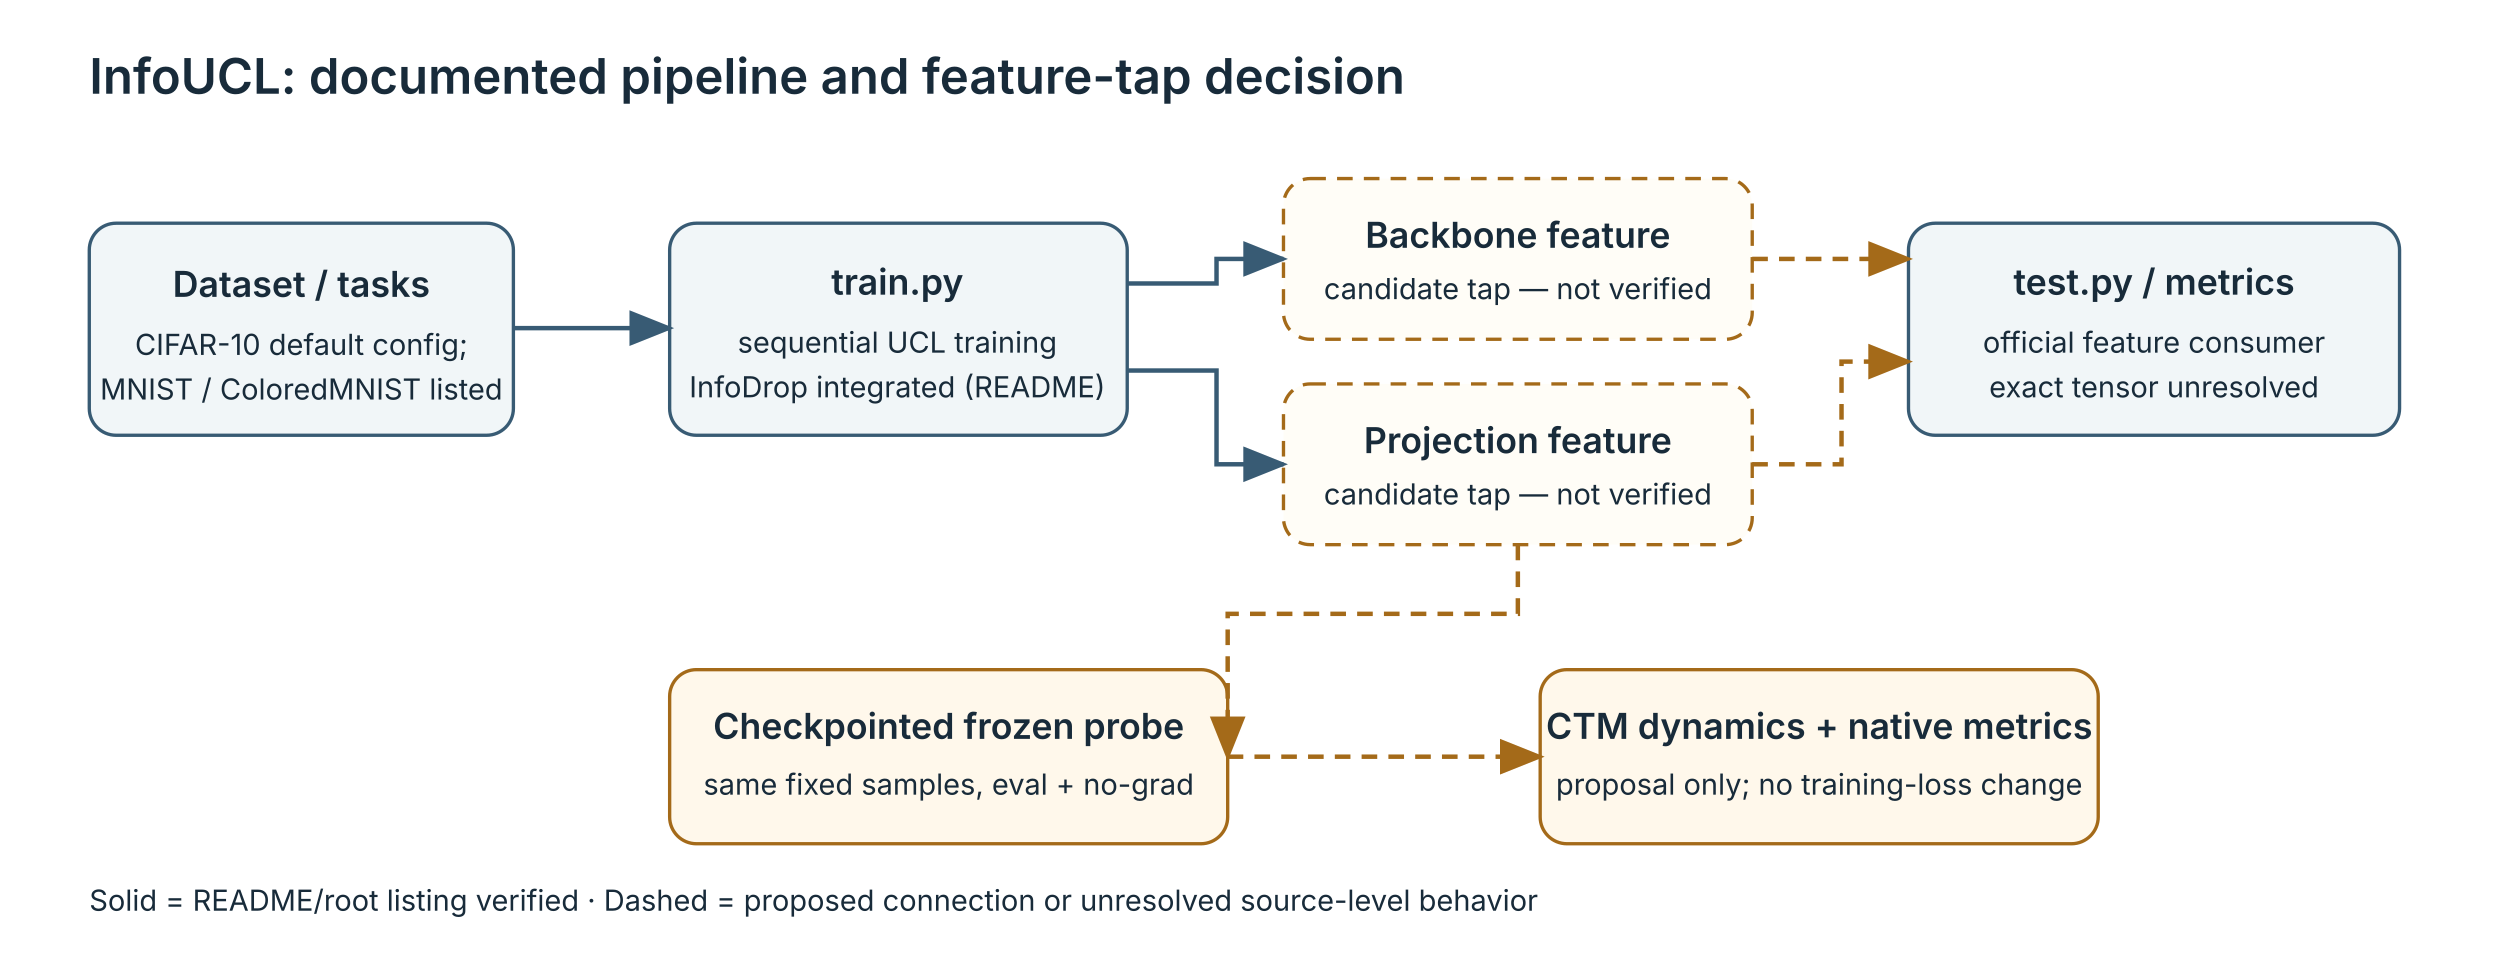
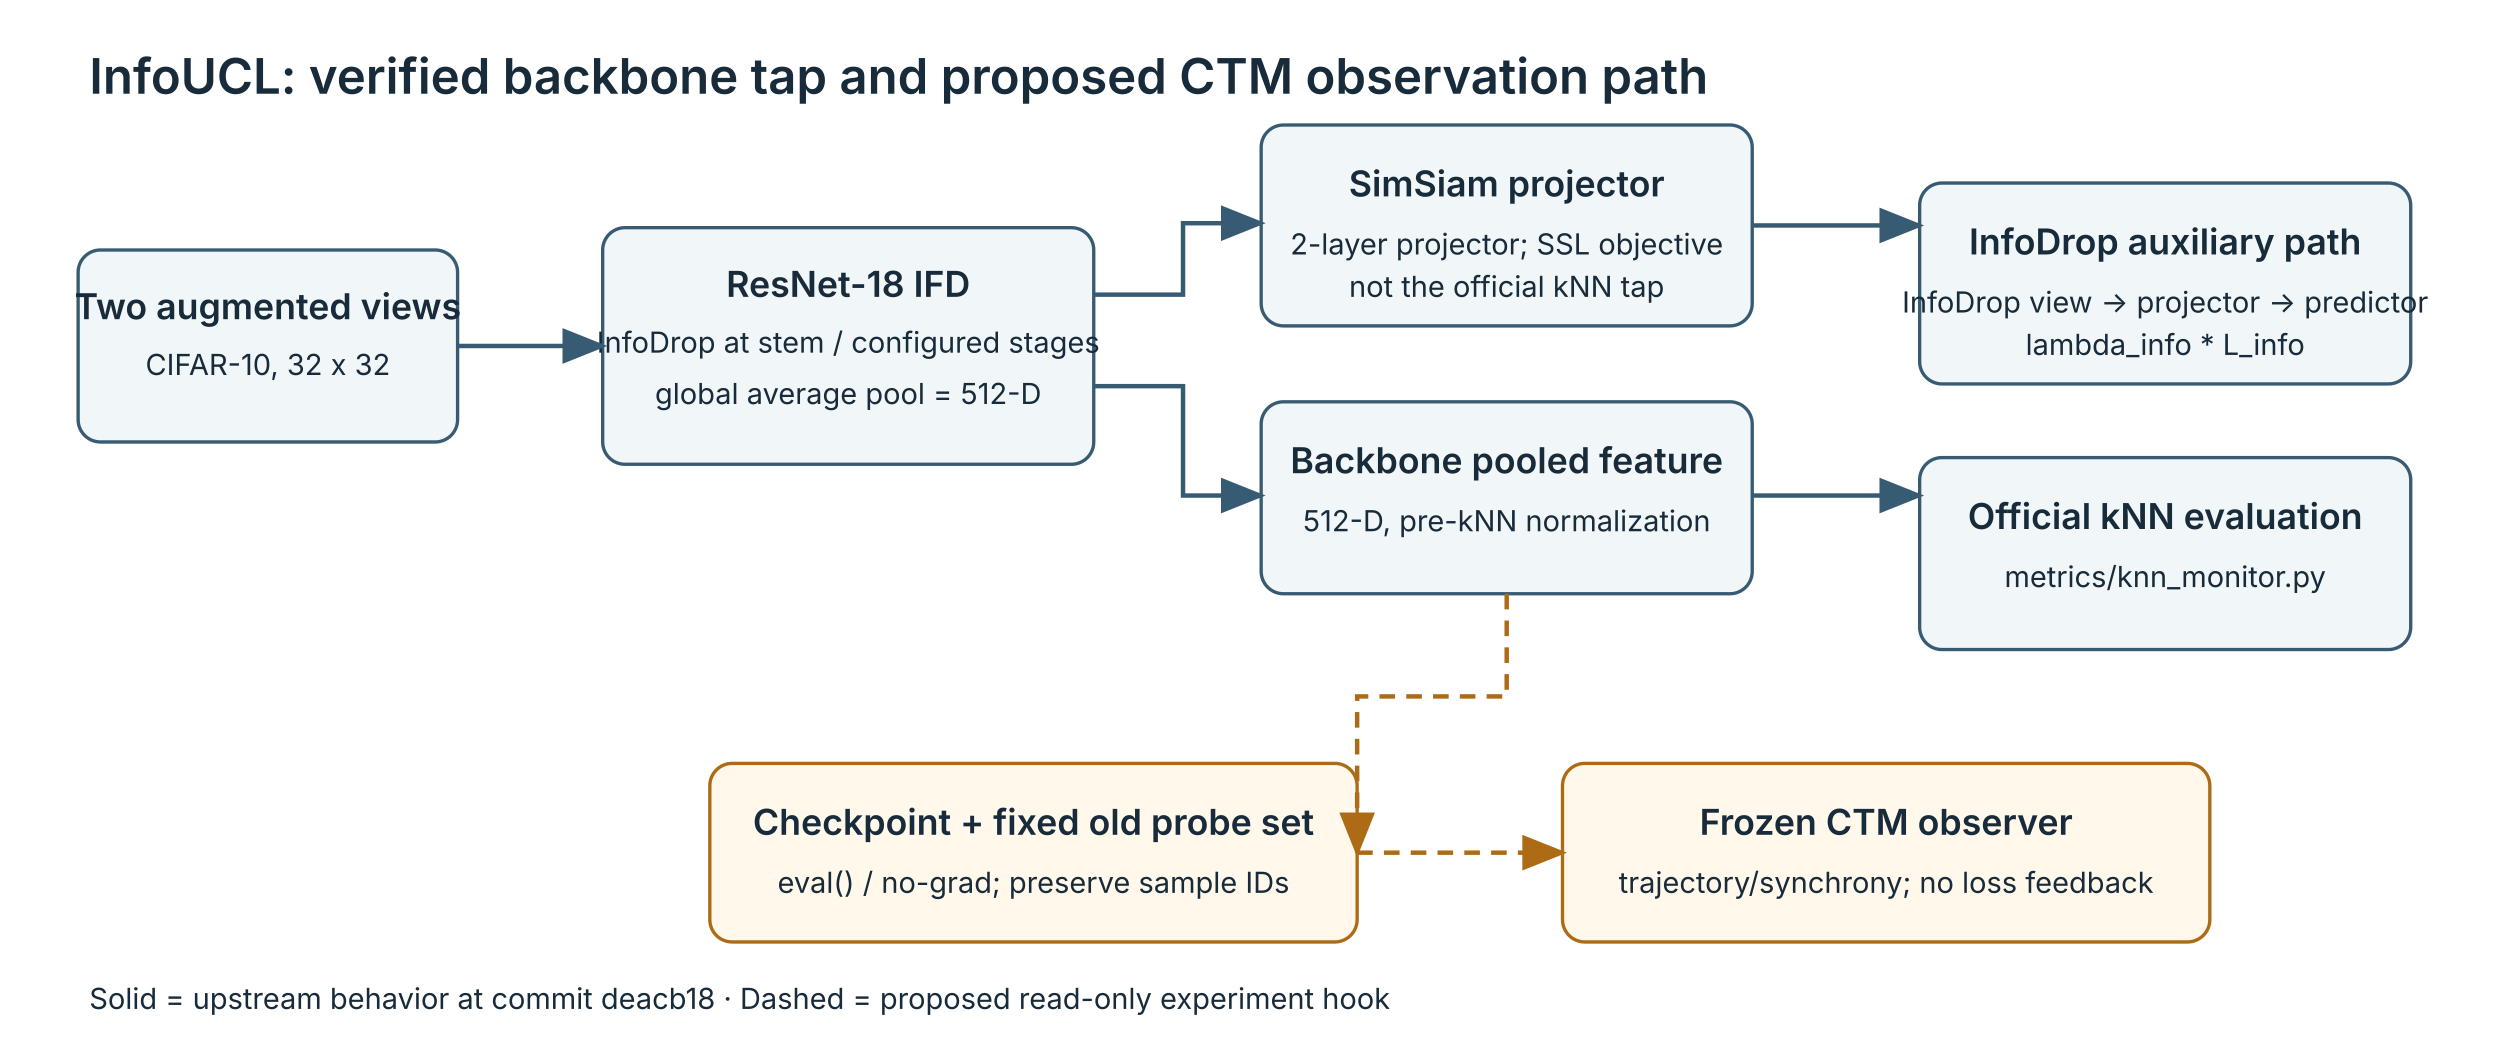
- <svg xmlns="http://www.w3.org/2000/svg" width="1120" height="430" viewBox="0 0 1120 430" role="img" aria-labelledby="title desc">
+ <svg xmlns="http://www.w3.org/2000/svg" width="1120" height="470" viewBox="0 0 1120 470" role="img" aria-labelledby="title desc">
  <defs>
    <marker id="arrow" markerWidth="10" markerHeight="8" refX="9" refY="4" orient="auto">
      <path d="M0,0 L10,4 L0,8 Z" fill="#385b74" />
    </marker>
-     <marker id="dasharrow" markerWidth="10" markerHeight="8" refX="9" refY="4" orient="auto">
-       <path d="M0,0 L10,4 L0,8 Z" fill="#a46a19" />
+     <marker id="proposed" markerWidth="10" markerHeight="8" refX="9" refY="4" orient="auto">
+       <path d="M0,0 L10,4 L0,8 Z" fill="#ad6b16" />
    </marker>
    <style>
-       text { font-family: -apple-system, BlinkMacSystemFont, 'Segoe UI', sans-serif; fill: #182b3a; }
-       .title { font-size: 22px; font-weight: 600; }
-       .label { font-size: 16px; font-weight: 600; }
-       .small { font-size: 13px; }
-       .node { fill: #f1f6f8; stroke: #385b74; stroke-width: 1.5; rx: 12; }
-       .proposal { fill: #fff8eb; stroke: #a46a19; stroke-width: 1.5; rx: 12; }
-       .uncertain { fill: #fffdf7; stroke: #a46a19; stroke-width: 1.5; stroke-dasharray: 7 5; rx: 12; }
-       .edge { fill: none; stroke: #385b74; stroke-width: 2; marker-end: url(#arrow); }
-       .edge-dash { fill: none; stroke: #a46a19; stroke-width: 2; stroke-dasharray: 7 5; marker-end: url(#dasharrow); }
+       text{font-family:-apple-system,BlinkMacSystemFont,'Segoe UI',sans-serif;fill:#182b3a}.title{font-size:22px;font-weight:600}.label{font-size:16px;font-weight:600}.small{font-size:13px}.node{fill:#f1f6f8;stroke:#385b74;stroke-width:1.5;rx:10}.proposal{fill:#fff8eb;stroke:#ad6b16;stroke-width:1.5;rx:10}.edge{fill:none;stroke:#385b74;stroke-width:2;marker-end:url(#arrow)}.dash{fill:none;stroke:#ad6b16;stroke-width:2;stroke-dasharray:7 5;marker-end:url(#proposed)}
    </style>
  </defs>
-   <text x="40" y="42" class="title">InfoUCL: documented pipeline and feature-tap decision</text>
-   <rect x="40" y="100" width="190" height="95" class="node" />
-   <text x="135" y="133" text-anchor="middle" class="label">Dataset / tasks</text>
-   <text x="135" y="159" text-anchor="middle" class="small">CIFAR-10 default config;</text>
-   <text x="135" y="179" text-anchor="middle" class="small">MNIST / ColoredMNIST listed</text>
-   <rect x="300" y="100" width="205" height="95" class="node" />
-   <text x="402" y="132" text-anchor="middle" class="label">train.py</text>
-   <text x="402" y="158" text-anchor="middle" class="small">sequential UCL training</text>
-   <text x="402" y="178" text-anchor="middle" class="small">InfoDrop integrated (README)</text>
-   <rect x="575" y="80" width="210" height="72" class="uncertain" />
-   <text x="680" y="111" text-anchor="middle" class="label">Backbone feature</text>
-   <text x="680" y="134" text-anchor="middle" class="small">candidate tap — not verified</text>
-   <rect x="575" y="172" width="210" height="72" class="uncertain" />
-   <text x="680" y="203" text-anchor="middle" class="label">Projection feature</text>
-   <text x="680" y="226" text-anchor="middle" class="small">candidate tap — not verified</text>
-   <rect x="855" y="100" width="220" height="95" class="node" />
-   <text x="965" y="132" text-anchor="middle" class="label">test.py / metrics</text>
-   <text x="965" y="158" text-anchor="middle" class="small">official feature consumer</text>
-   <text x="965" y="178" text-anchor="middle" class="small">exact tensor unresolved</text>
-   <path d="M230 147 H300" class="edge" />
-   <path d="M505 127 H545 V116 H575" class="edge" />
-   <path d="M505 166 H545 V208 H575" class="edge" />
-   <path d="M785 116 H855" class="edge-dash" />
-   <path d="M785 208 H825 V162 H855" class="edge-dash" />
-   <rect x="300" y="300" width="250" height="78" class="proposal" />
-   <text x="425" y="331" text-anchor="middle" class="label">Checkpointed frozen probe</text>
-   <text x="425" y="356" text-anchor="middle" class="small">same fixed samples, eval + no-grad</text>
-   <rect x="690" y="300" width="250" height="78" class="proposal" />
-   <text x="815" y="331" text-anchor="middle" class="label">CTM dynamics + native metrics</text>
-   <text x="815" y="356" text-anchor="middle" class="small">proposal only; no training-loss change</text>
-   <path d="M680 244 V275 H550 V339" class="edge-dash" />
-   <path d="M550 339 H690" class="edge-dash" />
-   <text x="40" y="408" class="small">Solid = README/root listing verified · Dashed = proposed connection or unresolved source-level behavior</text>
+   <text x="40" y="42" class="title">InfoUCL: verified backbone tap and proposed CTM observation path</text>
+   <rect x="35" y="112" width="170" height="86" class="node" />
+   <text x="120" y="143" text-anchor="middle" class="label">Two augmented views</text>
+   <text x="120" y="168" text-anchor="middle" class="small">CIFAR-10, 32 x 32</text>
+   <rect x="270" y="102" width="220" height="106" class="node" />
+   <text x="380" y="133" text-anchor="middle" class="label">ResNet-18 IFD</text>
+   <text x="380" y="158" text-anchor="middle" class="small">InfoDrop at stem / configured stages</text>
+   <text x="380" y="181" text-anchor="middle" class="small">global average pool = 512-D</text>
+   <rect x="565" y="56" width="220" height="90" class="node" />
+   <text x="675" y="88" text-anchor="middle" class="label">SimSiam projector</text>
+   <text x="675" y="114" text-anchor="middle" class="small">2-layer projector; SSL objective</text>
+   <text x="675" y="133" text-anchor="middle" class="small">not the official kNN tap</text>
+   <rect x="565" y="180" width="220" height="86" class="node" />
+   <text x="675" y="212" text-anchor="middle" class="label">Backbone pooled feature</text>
+   <text x="675" y="238" text-anchor="middle" class="small">512-D, pre-kNN normalization</text>
+   <rect x="860" y="82" width="220" height="90" class="node" />
+   <text x="970" y="114" text-anchor="middle" class="label">InfoDrop auxiliary path</text>
+   <text x="970" y="140" text-anchor="middle" class="small">InfoDrop view -&gt; projector -&gt; predictor</text>
+   <text x="970" y="159" text-anchor="middle" class="small">lambda_info * L_info</text>
+   <rect x="860" y="205" width="220" height="86" class="node" />
+   <text x="970" y="237" text-anchor="middle" class="label">Official kNN evaluation</text>
+   <text x="970" y="263" text-anchor="middle" class="small">metrics/knn_monitor.py</text>
+   <path d="M205 155 H270" class="edge" />
+   <path d="M490 132 H530 V100 H565" class="edge" />
+   <path d="M490 173 H530 V222 H565" class="edge" />
+   <path d="M785 101 H860" class="edge" />
+   <path d="M785 222 H860" class="edge" />
+   <rect x="318" y="342" width="290" height="80" class="proposal" />
+   <text x="463" y="374" text-anchor="middle" class="label">Checkpoint + fixed old probe set</text>
+   <text x="463" y="400" text-anchor="middle" class="small">eval() / no-grad; preserve sample IDs</text>
+   <rect x="700" y="342" width="290" height="80" class="proposal" />
+   <text x="845" y="374" text-anchor="middle" class="label">Frozen CTM observer</text>
+   <text x="845" y="400" text-anchor="middle" class="small">trajectory/synchrony; no loss feedback</text>
+   <path d="M675 266 V312 H608 V382" class="dash" />
+   <path d="M608 382 H700" class="dash" />
+   <text x="40" y="452" class="small">Solid = upstream behavior at commit deacb18 · Dashed = proposed read-only experiment hook</text>
</svg>
